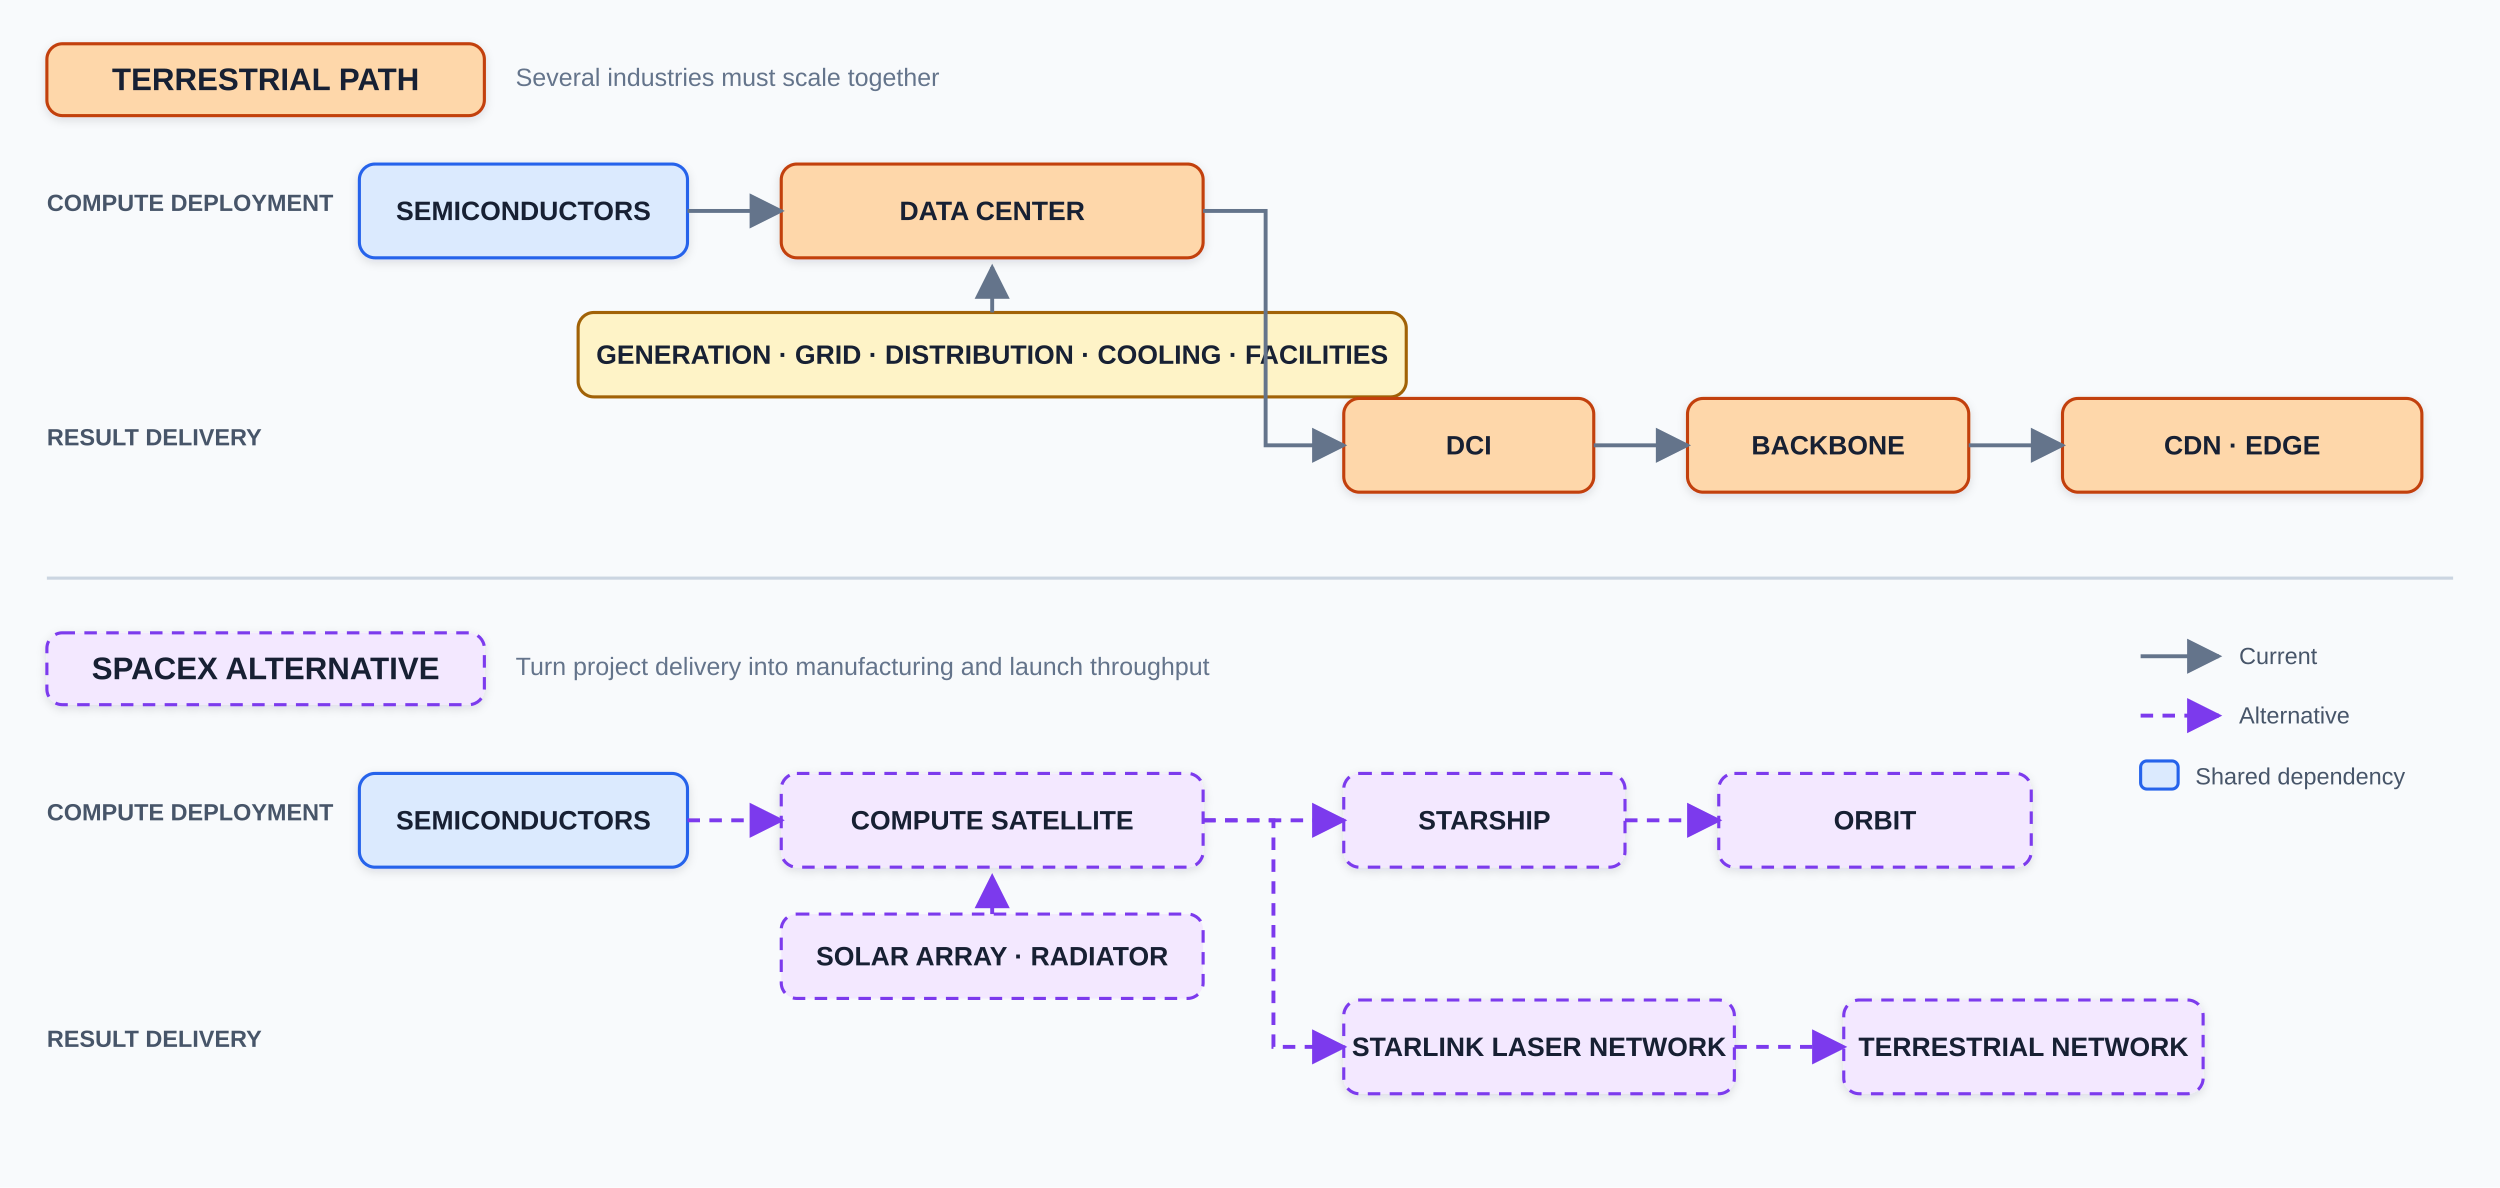
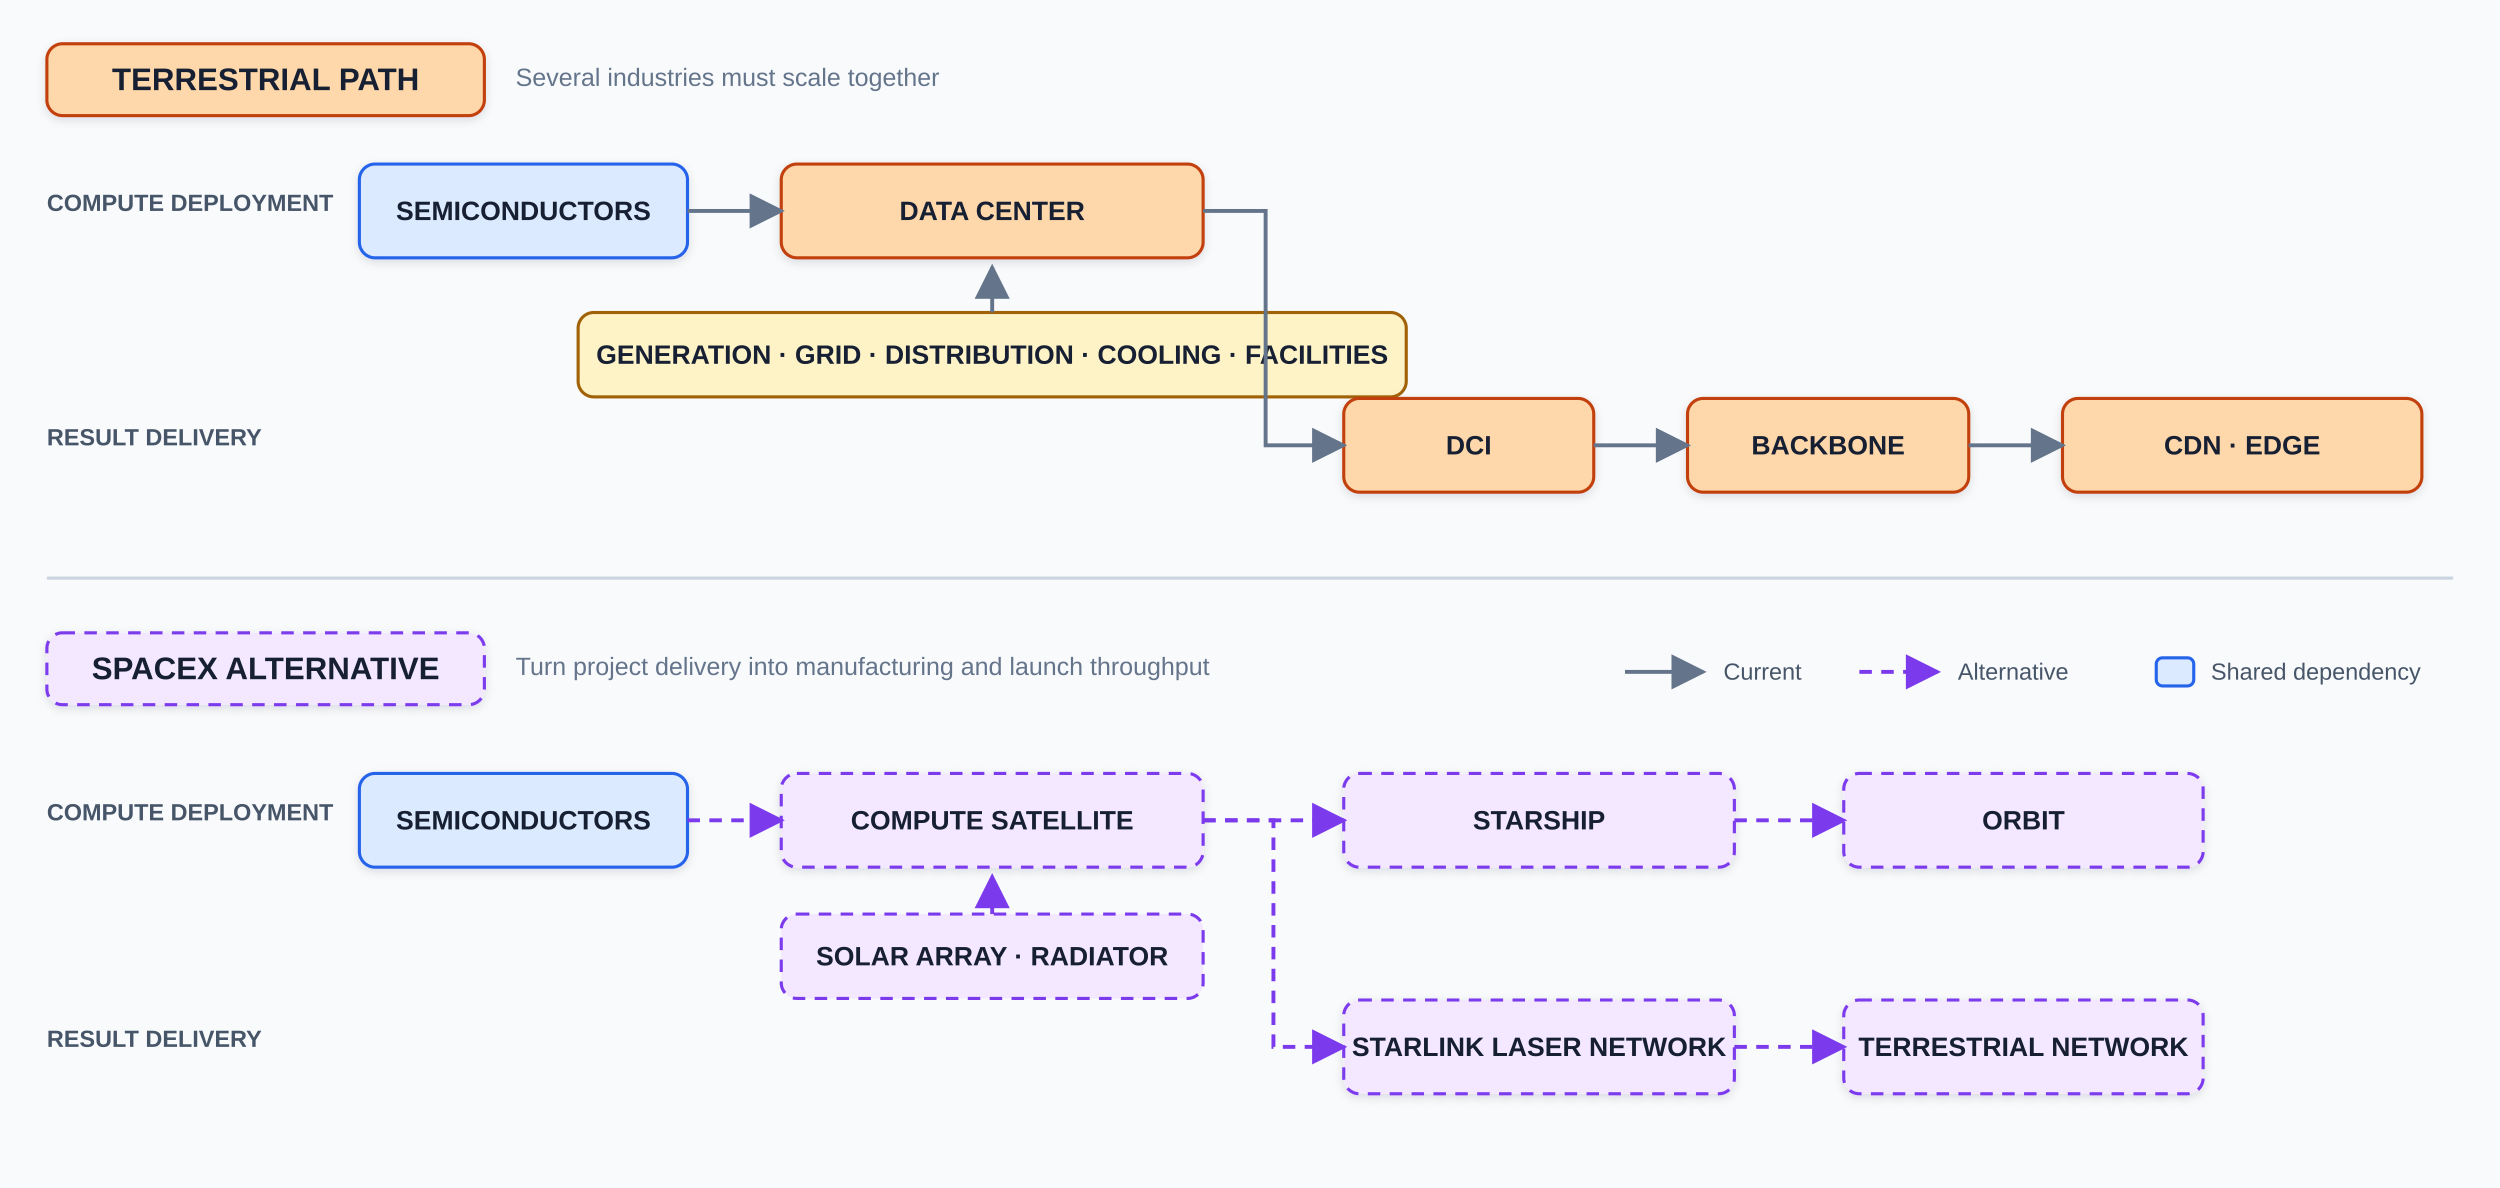
<svg xmlns="http://www.w3.org/2000/svg" width="1600" height="760" viewBox="0 0 1600 760" role="img" aria-labelledby="title desc">
  <defs>
    <marker id="arrow" viewBox="0 0 10 10" refX="9" refY="5" markerWidth="9" markerHeight="9" orient="auto-start-reverse">
      <path d="M0 0L10 5L0 10Z" fill="#64748b" />
    </marker>
    <marker id="arrow-purple" viewBox="0 0 10 10" refX="9" refY="5" markerWidth="9" markerHeight="9" orient="auto-start-reverse">
      <path d="M0 0L10 5L0 10Z" fill="#7c3aed" />
    </marker>
    <filter id="shadow" x="-20%" y="-20%" width="140%" height="140%">
      <feDropShadow dx="0" dy="2" stdDeviation="3" flood-color="#0f172a" flood-opacity="0.12" />
    </filter>
    <style>
      text{font-family:Arial,"Noto Sans",sans-serif;fill:#172033}
      .section{font-size:20px;font-weight:700}.note{font-size:16px;fill:#64748b}.lane{font-size:15px;font-weight:700;fill:#475569}
      .node-label{font-size:17px;font-weight:700;text-anchor:middle;dominant-baseline:middle}.legend{font-size:15px;fill:#475569}
      .current-badge{fill:#fed7aa;stroke:#c2410c;stroke-width:2}.alt-badge{fill:#f3e8ff;stroke:#7c3aed;stroke-width:2;stroke-dasharray:8 6}
      .shared{fill:#dbeafe;stroke:#2563eb;stroke-width:2}.current{fill:#fed7aa;stroke:#c2410c;stroke-width:2}.dependency{fill:#fef3c7;stroke:#a16207;stroke-width:2}
      .alternative{fill:#f3e8ff;stroke:#7c3aed;stroke-width:2;stroke-dasharray:8 6}.edge{fill:none;stroke:#64748b;stroke-width:2.5;marker-end:url(#arrow)}
      .alt-edge{fill:none;stroke:#7c3aed;stroke-width:2.5;stroke-dasharray:8 6;marker-end:url(#arrow-purple)}
    </style>
  </defs>
  <rect width="1600" height="760" fill="#f8fafc" />
  <rect x="30" y="28" width="280" height="46" rx="10" class="current-badge" filter="url(#shadow)" />
  <text x="170" y="52" class="section" text-anchor="middle" dominant-baseline="middle">TERRESTRIAL PATH</text>
  <text x="330" y="55" class="note">Several industries must scale together</text>
  <text x="30" y="135" class="lane">COMPUTE DEPLOYMENT</text>
  <text x="30" y="285" class="lane">RESULT DELIVERY</text>
  <rect x="230" y="105" width="210" height="60" rx="10" class="shared" filter="url(#shadow)" />
  <text x="335" y="136" class="node-label">SEMICONDUCTORS</text>
  <rect x="500" y="105" width="270" height="60" rx="10" class="current" filter="url(#shadow)" />
  <text x="635" y="136" class="node-label">DATA CENTER</text>
  <path d="M440 135H500" class="edge" />
  <rect x="370" y="200" width="530" height="54" rx="10" class="dependency" />
  <text x="635" y="228" class="node-label">GENERATION · GRID · DISTRIBUTION · COOLING · FACILITIES</text>
  <path d="M635 200V171" class="edge" />
  <rect x="860" y="255" width="160" height="60" rx="10" class="current" filter="url(#shadow)" />
  <text x="940" y="286" class="node-label">DCI</text>
  <rect x="1080" y="255" width="180" height="60" rx="10" class="current" filter="url(#shadow)" />
  <text x="1170" y="286" class="node-label">BACKBONE</text>
  <rect x="1320" y="255" width="230" height="60" rx="10" class="current" filter="url(#shadow)" />
  <text x="1435" y="286" class="node-label">CDN · EDGE</text>
  <path d="M770 135H810V285H860" class="edge" />
  <path d="M1020 285H1080" class="edge" />
  <path d="M1260 285H1320" class="edge" />
  <line x1="30" y1="370" x2="1570" y2="370" stroke="#cbd5e1" stroke-width="2" />
  <rect x="30" y="405" width="280" height="46" rx="10" class="alt-badge" filter="url(#shadow)" />
  <text x="170" y="429" class="section" text-anchor="middle" dominant-baseline="middle">SPACEX ALTERNATIVE</text>
  <text x="330" y="432" class="note">Turn project delivery into manufacturing and launch throughput</text>
  <text x="30" y="525" class="lane">COMPUTE DEPLOYMENT</text>
  <text x="30" y="670" class="lane">RESULT DELIVERY</text>
  <rect x="230" y="495" width="210" height="60" rx="10" class="shared" filter="url(#shadow)" />
  <text x="335" y="526" class="node-label">SEMICONDUCTORS</text>
  <rect x="500" y="495" width="270" height="60" rx="10" class="alternative" filter="url(#shadow)" />
  <text x="635" y="526" class="node-label">COMPUTE SATELLITE</text>
-   <rect x="860" y="495" width="180" height="60" rx="10" class="alternative" filter="url(#shadow)" />
-   <text x="950" y="526" class="node-label">STARSHIP</text>
-   <rect x="1100" y="495" width="200" height="60" rx="10" class="alternative" filter="url(#shadow)" />
-   <text x="1200" y="526" class="node-label">ORBIT</text>
+   <rect x="860" y="495" width="250" height="60" rx="10" class="alternative" filter="url(#shadow)" />
+   <text x="985" y="526" class="node-label">STARSHIP</text>
+   <rect x="1180" y="495" width="230" height="60" rx="10" class="alternative" filter="url(#shadow)" />
+   <text x="1295" y="526" class="node-label">ORBIT</text>
  <path d="M440 525H500" class="alt-edge" />
  <path d="M770 525H860" class="alt-edge" />
-   <path d="M1040 525H1100" class="alt-edge" />
+   <path d="M1110 525H1180" class="alt-edge" />
  <rect x="500" y="585" width="270" height="54" rx="10" class="alternative" />
  <text x="635" y="613" class="node-label">SOLAR ARRAY · RADIATOR</text>
  <path d="M635 585V561" class="alt-edge" />
  <rect x="860" y="640" width="250" height="60" rx="10" class="alternative" filter="url(#shadow)" />
  <text x="985" y="671" class="node-label">STARLINK LASER NETWORK</text>
  <rect x="1180" y="640" width="230" height="60" rx="10" class="alternative" filter="url(#shadow)" />
  <text x="1295" y="671" class="node-label">TERRESTRIAL NETWORK</text>
  <path d="M770 525H815V670H860" class="alt-edge" />
  <path d="M1110 670H1180" class="alt-edge" />
-   <line x1="1370" y1="420" x2="1420" y2="420" class="edge" />
-   <text x="1433" y="425" class="legend">Current</text>
-   <line x1="1370" y1="458" x2="1420" y2="458" class="alt-edge" />
-   <text x="1433" y="463" class="legend">Alternative</text>
-   <rect x="1370" y="487" width="24" height="18" rx="4" class="shared" />
-   <text x="1405" y="502" class="legend">Shared dependency</text>
+   <line x1="1040" y1="430" x2="1090" y2="430" class="edge" />
+   <text x="1103" y="435" class="legend">Current</text>
+   <line x1="1190" y1="430" x2="1240" y2="430" class="alt-edge" />
+   <text x="1253" y="435" class="legend">Alternative</text>
+   <rect x="1380" y="421" width="24" height="18" rx="4" class="shared" />
+   <text x="1415" y="435" class="legend">Shared dependency</text>
</svg>
